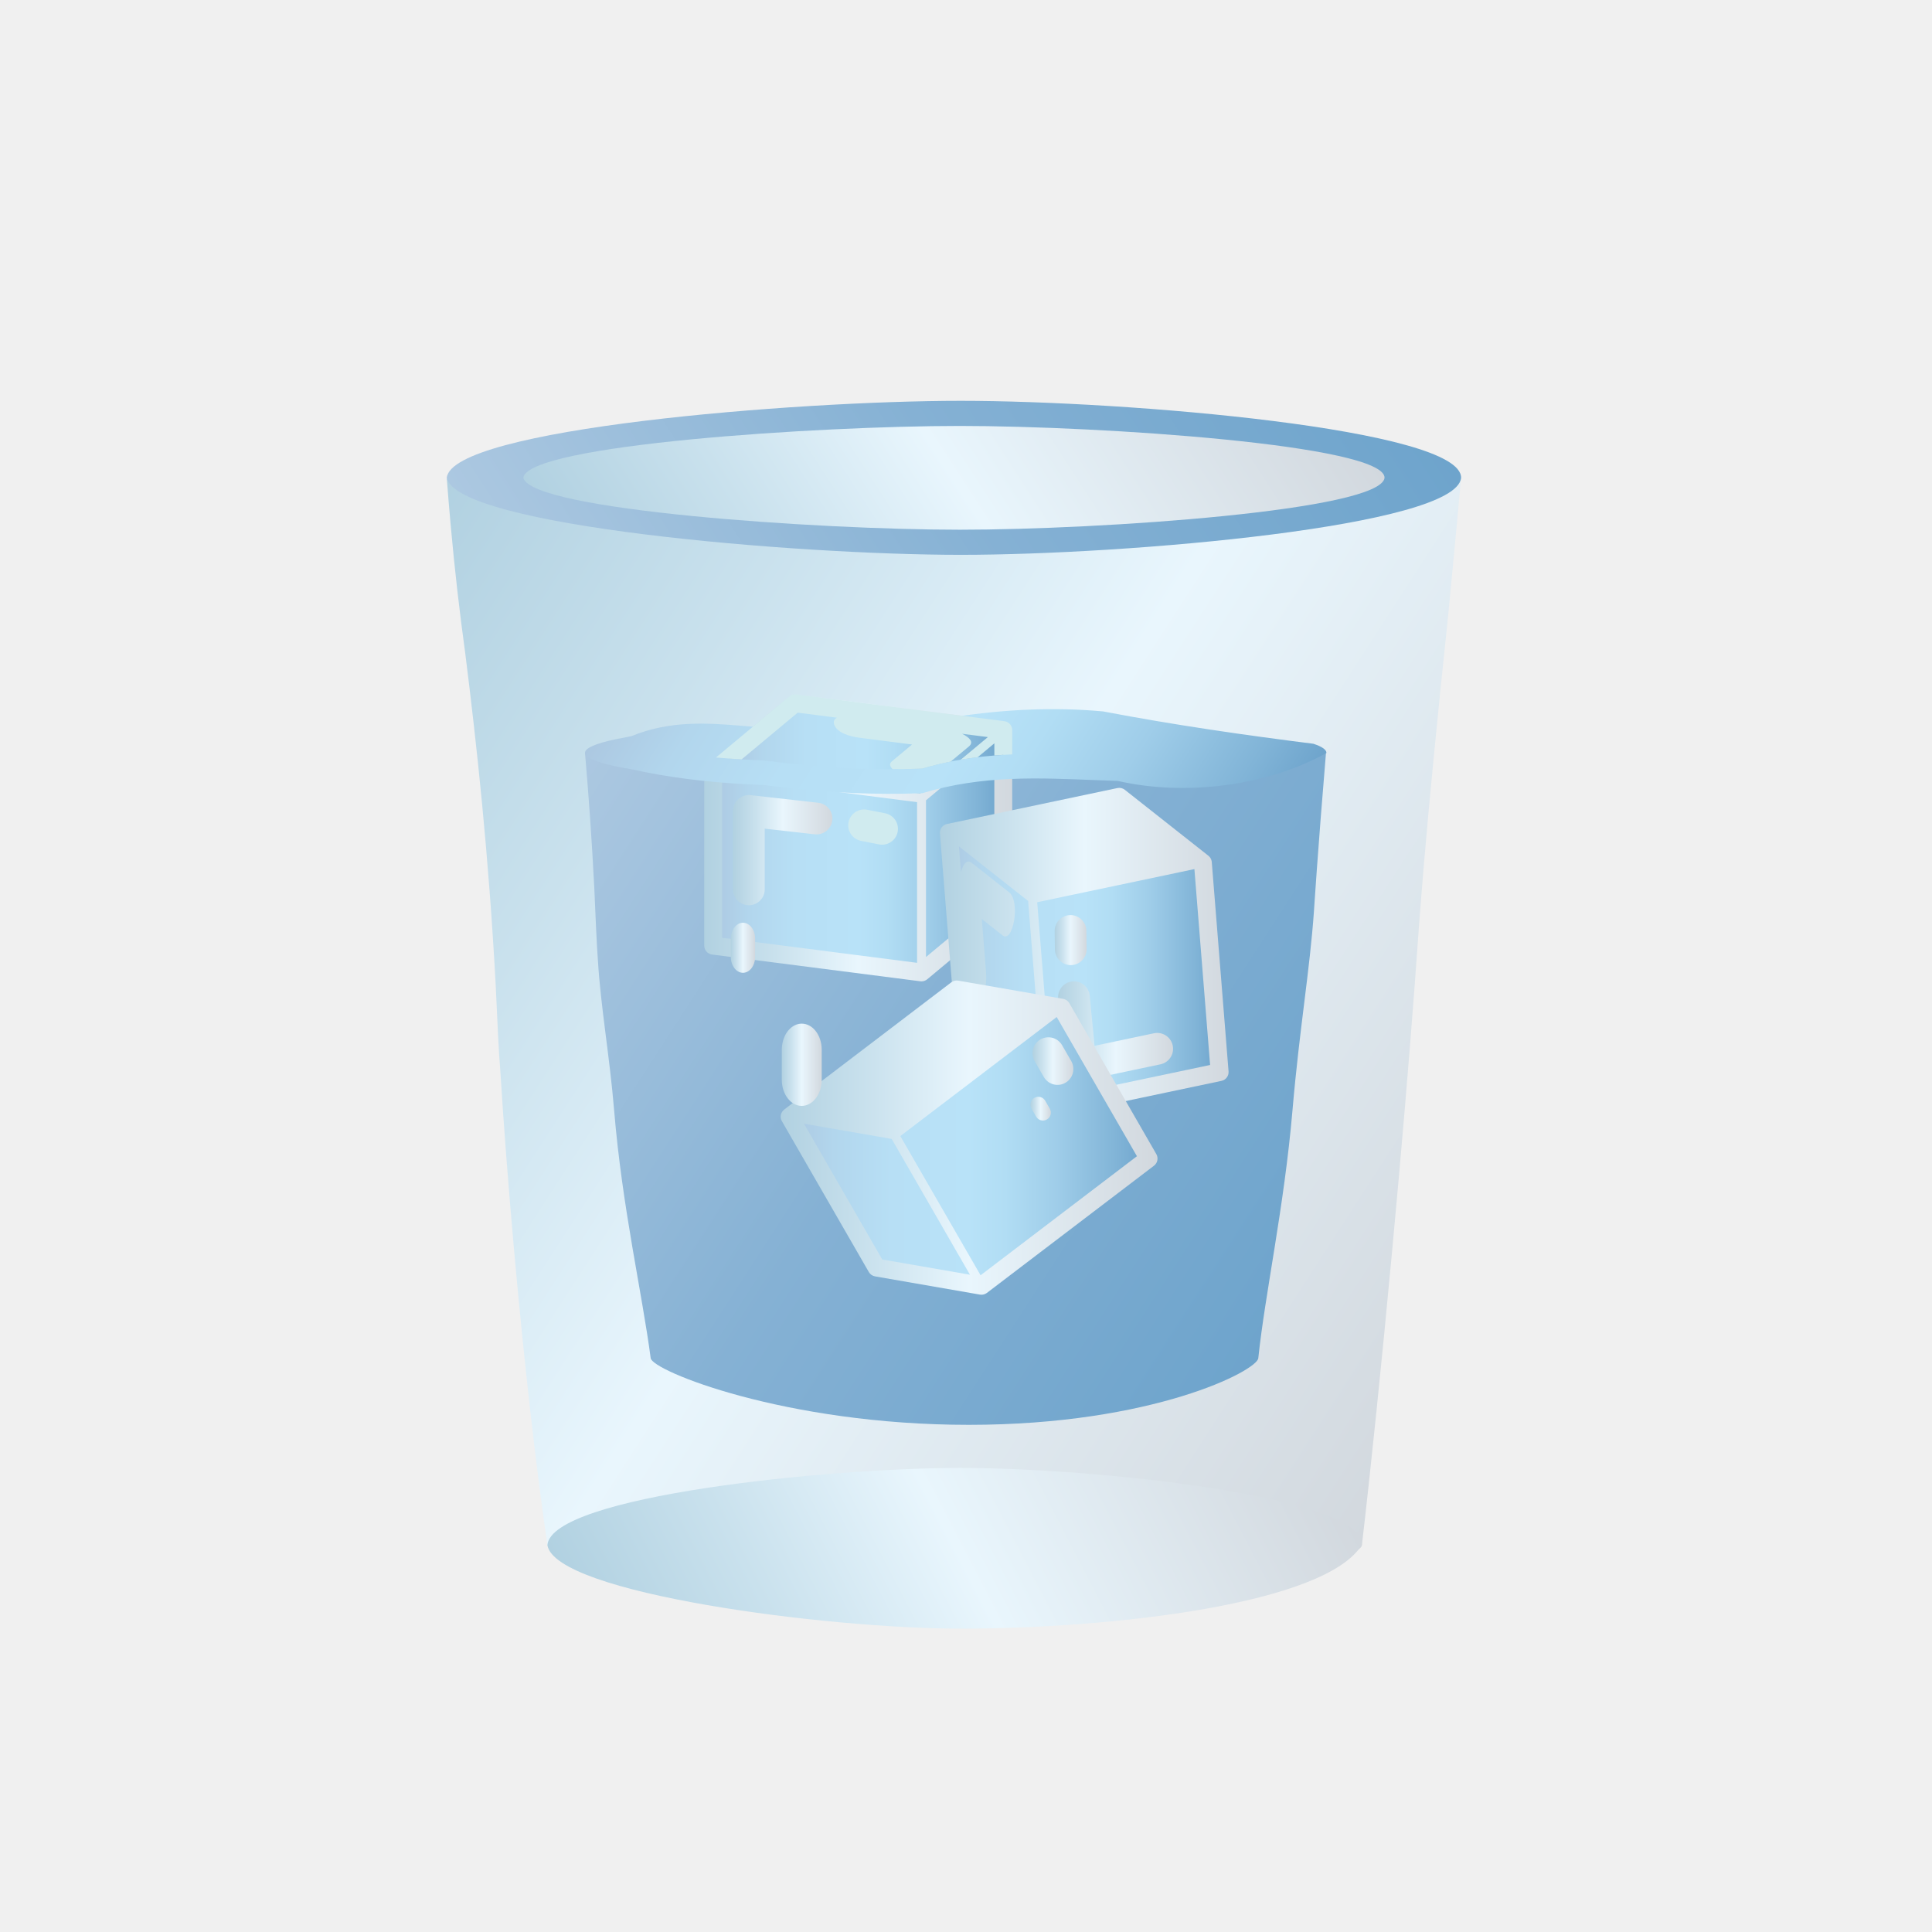
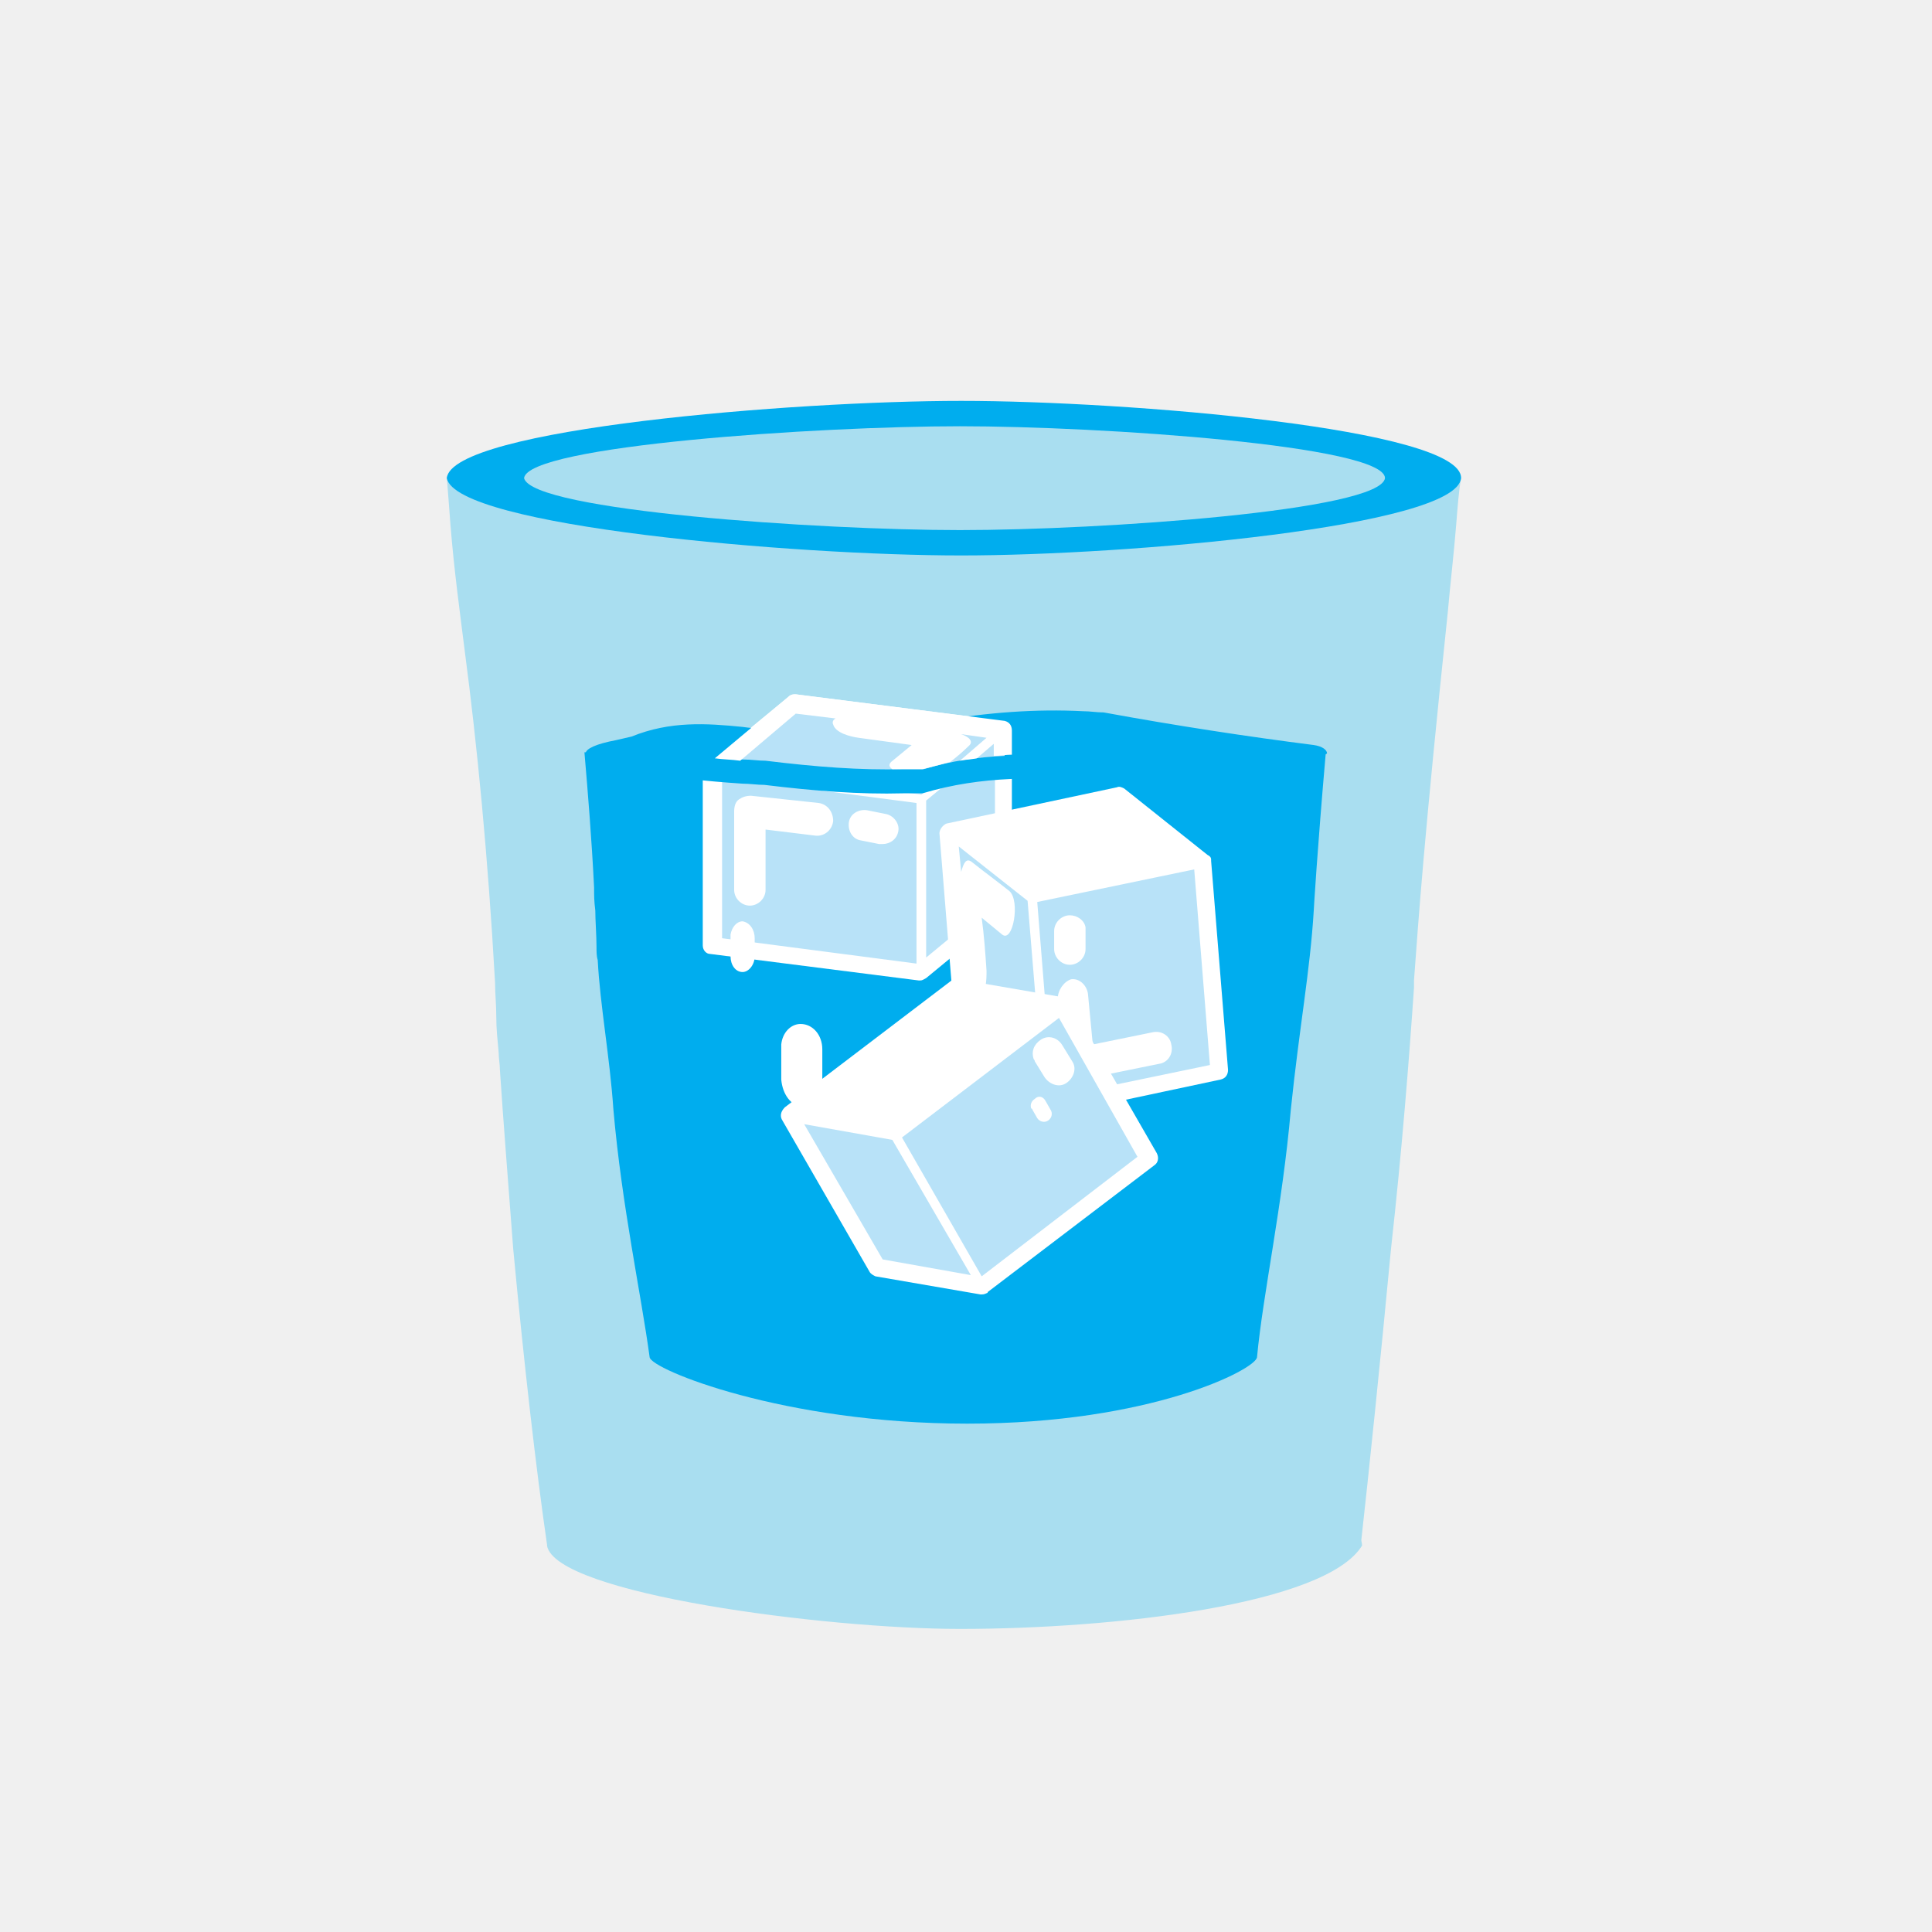
- <svg xmlns="http://www.w3.org/2000/svg" version="1.1" x="0px" y="0px" width="160px" height="160px" viewBox="0 0 160 160" enable-background="new 0 0 160 160" xml:space="preserve">
-   <linearGradient id="SVGID_1_" gradientUnits="userSpaceOnUse" x1="30.432" y1="49.727" x2="124.2" y2="110.372">
-     <stop offset="0" style="stop-color:#B1D1E1" />
-     <stop offset="0.231" style="stop-color:#C9E1ED" />
-     <stop offset="0.5" style="stop-color:#E9F6FD" />
-     <stop offset="1" style="stop-color:#D2D8DE" />
-   </linearGradient>
-   <path fill="url(#SVGID_1_)" d="M117.141,81.812c0.009-0.124,0.019-0.247,0.028-0.372     c0.002-0.027,0.004-0.058,0.007-0.085c0.001-0.021,0.003-0.043,0.004-0.066     c0.396-5.401,0.751-11.358,2.771-30.519c0.226-2.322,0.46-4.785,0.697-7.338     c0.122-1.312,0.24-2.601,0.353-3.859c-0.395,2.438-27.675,3.866-41.438,3.866     c-13.762,0-41.744-1.442-42.565-3.866c0.095,1.258,0.202,2.549,0.32,3.861     c0.34,3.802,0.76,7.401,1.207,10.63c0.959,7.616,1.94,16.696,2.519,27.37     c0.001,0.009,0.002,0.018,0.002,0.03c0.039,0.893,0.083,1.823,0.132,2.784     c0.042,0.952,0.087,1.907,0.154,2.991c0.028,0.451,0.06,0.908,0.095,1.366     c0.283,4.502,0.663,9.528,1.137,14.83c0.856,9.584,1.851,18.252,2.769,24.528     c0.11,1.234,14.9,4.191,35.319,4.191c20.416,0,32.019-2.954,32.135-4.187     c0.731-6.283,1.628-14.954,2.519-24.536C116.066,95.259,116.699,87.75,117.141,81.812z" />
-   <linearGradient id="SVGID_2_" gradientUnits="userSpaceOnUse" x1="46.825" y1="64.851" x2="109.029" y2="105.081">
-     <stop offset="0" style="stop-color:#ACC8E1" />
-     <stop offset="0.5" style="stop-color:#85B1D4" />
-     <stop offset="1" style="stop-color:#6EA4CC" />
-   </linearGradient>
-   <path fill="url(#SVGID_2_)" d="M108.817,75.442c0.005-0.068,0.323-5.078,0.996-13.098H48.447     c0.3,3.476,0.567,7.21,0.771,11.212c0,0.007,0.001,0.015,0.001,0.025     c0.03,0.746,0.043,1.057,0.082,1.861c0.033,0.796,0.09,2.061,0.143,2.969     c0.022,0.377,0.047,0.758,0.074,1.142c0.222,3.765,0.976,7.969,1.342,12.404     c0.661,8.016,2.341,15.265,3.026,20.515c0.081,1.032,11.116,5.527,26.348,5.527     c15.232,0,23.889-4.492,23.973-5.525c0.546-5.254,2.142-12.506,2.831-20.52     C107.625,85.118,108.47,80.407,108.817,75.442z" />
-   <linearGradient id="SVGID_3_" gradientUnits="userSpaceOnUse" x1="49.328" y1="58.768" x2="108.75" y2="20.337">
-     <stop offset="0" style="stop-color:#ACC8E1" />
-     <stop offset="0.5" style="stop-color:#85B1D4" />
-     <stop offset="1" style="stop-color:#6EA4CC" />
-   </linearGradient>
-   <path fill="url(#SVGID_3_)" d="M79.568,33.195c-13.769,0-42.186,2.314-42.569,6.378     c0.82,3.997,28.8,6.376,42.569,6.376c13.759,0,41.038-2.356,41.434-6.376     C121.061,35.532,93.327,33.195,79.568,33.195z" />
-   <linearGradient id="SVGID_4_" gradientUnits="userSpaceOnUse" x1="-208.795" y1="146.174" x2="-149.372" y2="107.742" gradientTransform="matrix(0.803 -0.0004 -0.0004 1 222.9001 0.8063)">
-     <stop offset="0" style="stop-color:#B1D1E1" />
-     <stop offset="0.231" style="stop-color:#C9E1ED" />
-     <stop offset="0.5" style="stop-color:#E9F6FD" />
-     <stop offset="1" style="stop-color:#D2D8DE" />
-   </linearGradient>
-   <path fill="url(#SVGID_4_)" d="M79.518,121.567c-11.056,0.005-33.875,2.332-34.185,6.397     c0.657,3.996,23.123,6.911,34.18,6.911c12.693,0,30.3-2.035,33.273-6.948     C112.837,123.886,90.567,121.561,79.518,121.567z" />
-   <linearGradient id="SVGID_5_" gradientUnits="userSpaceOnUse" x1="53.831" y1="55.853" x2="104.219" y2="23.265">
-     <stop offset="0" style="stop-color:#B1D1E1" />
-     <stop offset="0.231" style="stop-color:#C9E1ED" />
-     <stop offset="0.5" style="stop-color:#E9F6FD" />
-     <stop offset="1" style="stop-color:#D2D8DE" />
-   </linearGradient>
-   <path fill="url(#SVGID_5_)" d="M79.482,35.275c-11.691,0-35.819,1.559-36.145,4.298     c0.696,2.693,24.454,4.296,36.145,4.296c11.682,0,34.845-1.587,35.181-4.296     C114.714,36.85,91.165,35.275,79.482,35.275z" />
-   <linearGradient id="SVGID_6_" gradientUnits="userSpaceOnUse" x1="59.063" y1="69.387" x2="83.088" y2="69.387">
-     <stop offset="0" style="stop-color:#ACC8E1" />
-     <stop offset="0.124" style="stop-color:#B2D6ED" />
-     <stop offset="0.284" style="stop-color:#B7DFF5" />
-     <stop offset="0.5" style="stop-color:#B8E2F8" />
-     <stop offset="0.601" style="stop-color:#B1DDF4" />
-     <stop offset="0.744" style="stop-color:#9FCDE9" />
-     <stop offset="0.91" style="stop-color:#81B4D7" />
-     <stop offset="1" style="stop-color:#6EA4CC" />
-   </linearGradient>
-   <polygon fill-rule="evenodd" clip-rule="evenodd" fill="url(#SVGID_6_)" points="65.835,58.244 83.088,60.46     83.088,74.885 76.315,80.531 59.063,78.314 59.063,63.889" />
-   <linearGradient id="SVGID_7_" gradientUnits="userSpaceOnUse" x1="58.322" y1="69.388" x2="83.828" y2="69.388">
-     <stop offset="0" style="stop-color:#B1D1E1" />
-     <stop offset="0.231" style="stop-color:#C9E1ED" />
-     <stop offset="0.5" style="stop-color:#E9F6FD" />
-     <stop offset="1" style="stop-color:#D2D8DE" />
-   </linearGradient>
-   <path fill="url(#SVGID_7_)" d="M83.182,59.726l-17.252-2.216c-0.202-0.026-0.411,0.035-0.569,0.166     l-6.773,5.645c-0.169,0.141-0.266,0.349-0.266,0.569v14.425c0,0.372,0.277,0.687,0.646,0.735     l17.253,2.216c0.031,0.004,0.062,0.006,0.094,0.006c0.173,0,0.34-0.06,0.474-0.172l6.772-5.646     c0.169-0.14,0.266-0.349,0.266-0.568V60.46C83.828,60.088,83.552,59.774,83.182,59.726z      M66.062,59.019l3.254,0.418c-0.204,0.108-0.324,0.279-0.238,0.547     c0.234,0.744,1.421,1.025,2.073,1.109c1.461,0.188,2.923,0.376,4.384,0.563     c-0.559,0.467-1.12,0.933-1.679,1.399c-0.867,0.723,2.445,2.044,3.362,1.279     c1.007-0.839,2.014-1.678,3.021-2.517c0.452-0.377,0.016-0.759-0.564-1.049l2.136,0.275     l-5.609,4.675l-15.749-2.024L66.062,59.019z M59.804,64.357l16.142,2.074v13.306l-16.142-2.074V64.357     z M76.686,79.258v-12.98l5.661-4.719v12.979L76.686,79.258z" />
-   <linearGradient id="SVGID_8_" gradientUnits="userSpaceOnUse" x1="60.704" y1="70.406" x2="68.934" y2="70.406">
-     <stop offset="0" style="stop-color:#B1D1E1" />
-     <stop offset="0.231" style="stop-color:#C9E1ED" />
-     <stop offset="0.5" style="stop-color:#E9F6FD" />
-     <stop offset="1" style="stop-color:#D2D8DE" />
-   </linearGradient>
-   <path fill="url(#SVGID_8_)" d="M67.768,66.482l-5.604-0.631c-0.37-0.039-0.742,0.077-1.022,0.326     c-0.279,0.249-0.438,0.605-0.438,0.979v6.498c0,0.726,0.588,1.314,1.313,1.314     c0.726,0,1.314-0.588,1.314-1.314v-5.028l4.144,0.467c0.722,0.081,1.371-0.437,1.452-1.159     C69.007,67.214,68.489,66.564,67.768,66.482z" />
-   <path fill="#D0EBEF" d="M73.303,67.352l-1.488-0.292c-0.713-0.137-1.403,0.324-1.542,1.035     c-0.14,0.712,0.324,1.403,1.036,1.542l1.488,0.293c0.085,0.016,0.171,0.025,0.255,0.025     c0.615,0,1.164-0.434,1.287-1.061C74.479,68.182,74.015,67.492,73.303,67.352z" />
-   <linearGradient id="SVGID_9_" gradientUnits="userSpaceOnUse" x1="78.579" y1="78.875" x2="101.005" y2="78.875">
-     <stop offset="0" style="stop-color:#ACC8E1" />
-     <stop offset="0.124" style="stop-color:#B2D6ED" />
-     <stop offset="0.284" style="stop-color:#B7DFF5" />
-     <stop offset="0.5" style="stop-color:#B8E2F8" />
-     <stop offset="0.601" style="stop-color:#B1DDF4" />
-     <stop offset="0.744" style="stop-color:#9FCDE9" />
-     <stop offset="0.91" style="stop-color:#81B4D7" />
-     <stop offset="1" style="stop-color:#6EA4CC" />
-   </linearGradient>
-   <polygon fill-rule="evenodd" clip-rule="evenodd" fill="url(#SVGID_9_)" points="79.969,86.302 78.579,68.963     92.694,65.986 99.614,71.45 101.005,88.788 86.89,91.763" />
-   <linearGradient id="SVGID_10_" gradientUnits="userSpaceOnUse" x1="77.839" y1="78.875" x2="101.746" y2="78.875">
-     <stop offset="0" style="stop-color:#B1D1E1" />
-     <stop offset="0.231" style="stop-color:#C9E1ED" />
-     <stop offset="0.5" style="stop-color:#E9F6FD" />
-     <stop offset="1" style="stop-color:#D2D8DE" />
-   </linearGradient>
-   <path fill="url(#SVGID_10_)" d="M77.841,69.022l1.389,17.338c0.017,0.204,0.118,0.395,0.28,0.522     l6.921,5.463c0.172,0.136,0.396,0.189,0.612,0.143l14.115-2.975     c0.364-0.077,0.616-0.414,0.586-0.784l-1.39-17.34c-0.003-0.031-0.008-0.062-0.015-0.092     c-0.035-0.169-0.128-0.321-0.266-0.429l-6.922-5.461c-0.172-0.137-0.396-0.189-0.611-0.144     l-14.115,2.976C78.062,68.315,77.812,68.65,77.841,69.022z M80.681,85.92l-0.261-3.27     c0.146,0.177,0.339,0.259,0.583,0.121c0.68-0.383,0.71-1.601,0.658-2.257     c-0.117-1.469-0.235-2.938-0.353-4.407c0.572,0.451,1.144,0.904,1.715,1.355     c0.886,0.7,1.495-2.815,0.558-3.555c-1.028-0.811-2.058-1.625-3.086-2.435     c-0.461-0.365-0.746,0.141-0.91,0.768l-0.171-2.147l5.73,4.523l1.268,15.828L80.681,85.92z      M87.195,90.942l-1.3-16.223l13.02-2.744l1.3,16.222L87.195,90.942z" />
-   <linearGradient id="SVGID_11_" gradientUnits="userSpaceOnUse" x1="87.625" y1="85.392" x2="97.149" y2="85.392">
-     <stop offset="0" style="stop-color:#B1D1E1" />
-     <stop offset="0.231" style="stop-color:#C9E1ED" />
-     <stop offset="0.5" style="stop-color:#E9F6FD" />
-     <stop offset="1" style="stop-color:#D2D8DE" />
-   </linearGradient>
-   <path fill="url(#SVGID_11_)" d="M87.631,82.71l0.538,5.614c0.038,0.37,0.229,0.71,0.53,0.932     c0.301,0.222,0.682,0.303,1.048,0.226l6.358-1.34c0.71-0.15,1.164-0.846,1.015-1.556     c-0.15-0.71-0.846-1.164-1.556-1.015l-4.92,1.038l-0.397-4.151     c-0.071-0.724-0.712-1.252-1.435-1.181C88.091,81.347,87.562,81.988,87.631,82.71z" />
-   <linearGradient id="SVGID_12_" gradientUnits="userSpaceOnUse" x1="87.341" y1="77.855" x2="89.989" y2="77.855">
-     <stop offset="0" style="stop-color:#B1D1E1" />
-     <stop offset="0.231" style="stop-color:#C9E1ED" />
-     <stop offset="0.5" style="stop-color:#E9F6FD" />
-     <stop offset="1" style="stop-color:#D2D8DE" />
-   </linearGradient>
-   <path fill="url(#SVGID_12_)" d="M87.341,77.115l0.021,1.517c0.013,0.725,0.607,1.305,1.332,1.296     c0.725-0.011,1.305-0.607,1.296-1.332l-0.021-1.517c-0.002-0.087-0.012-0.173-0.029-0.255     c-0.127-0.601-0.664-1.049-1.303-1.041C87.911,75.794,87.33,76.39,87.341,77.115z" />
-   <linearGradient id="SVGID_13_" gradientUnits="userSpaceOnUse" x1="65.392" y1="94.212" x2="95.122" y2="94.212">
-     <stop offset="0" style="stop-color:#ACC8E1" />
-     <stop offset="0.124" style="stop-color:#B2D6ED" />
-     <stop offset="0.284" style="stop-color:#B7DFF5" />
-     <stop offset="0.5" style="stop-color:#B8E2F8" />
-     <stop offset="0.601" style="stop-color:#B1DDF4" />
-     <stop offset="0.744" style="stop-color:#9FCDE9" />
-     <stop offset="0.91" style="stop-color:#81B4D7" />
-     <stop offset="1" style="stop-color:#6EA4CC" />
-   </linearGradient>
-   <polygon fill-rule="evenodd" clip-rule="evenodd" fill="url(#SVGID_13_)" points="79.232,81.941 65.392,92.478     72.595,104.976 81.283,106.484 95.122,95.947 87.919,83.45" />
-   <linearGradient id="SVGID_14_" gradientUnits="userSpaceOnUse" x1="64.651" y1="94.213" x2="95.863" y2="94.213">
-     <stop offset="0" style="stop-color:#B1D1E1" />
-     <stop offset="0.231" style="stop-color:#C9E1ED" />
-     <stop offset="0.5" style="stop-color:#E9F6FD" />
-     <stop offset="1" style="stop-color:#D2D8DE" />
-   </linearGradient>
-   <path fill="url(#SVGID_14_)" d="M64.75,92.846l7.203,12.499c0.109,0.19,0.298,0.321,0.515,0.359     l8.686,1.509c0.173,0.03,0.348-0.002,0.497-0.089c0.026-0.015,0.053-0.032,0.078-0.05     l13.841-10.536c0.296-0.226,0.378-0.637,0.193-0.96l-7.204-12.497     c-0.109-0.192-0.298-0.324-0.515-0.36l-8.688-1.509c-0.202-0.035-0.412,0.016-0.575,0.141     L64.944,91.888C64.648,92.115,64.564,92.525,64.75,92.846z M94.156,95.753l-12.949,9.859L74.561,94.084     l12.95-9.859L94.156,95.753z M73.065,104.305l-6.482-11.245l7.261,1.261l6.482,11.245L73.065,104.305z" />
-   <linearGradient id="SVGID_15_" gradientUnits="userSpaceOnUse" x1="85.508" y1="87.874" x2="88.891" y2="87.874">
-     <stop offset="0" style="stop-color:#B1D1E1" />
-     <stop offset="0.231" style="stop-color:#C9E1ED" />
-     <stop offset="0.5" style="stop-color:#E9F6FD" />
-     <stop offset="1" style="stop-color:#D2D8DE" />
-   </linearGradient>
-   <path fill="url(#SVGID_15_)" d="M87.958,86.56l0.759,1.314c0.359,0.63,0.146,1.432-0.483,1.796     c-0.628,0.362-1.431,0.146-1.794-0.482l-0.758-1.315c-0.043-0.076-0.077-0.154-0.105-0.234     c-0.198-0.58,0.035-1.241,0.588-1.56C86.794,85.717,87.597,85.932,87.958,86.56z" />
-   <linearGradient id="SVGID_16_" gradientUnits="userSpaceOnUse" x1="85.337" y1="91.815" x2="87.026" y2="91.815">
-     <stop offset="0" style="stop-color:#B1D1E1" />
-     <stop offset="0.231" style="stop-color:#C9E1ED" />
-     <stop offset="0.5" style="stop-color:#E9F6FD" />
-     <stop offset="1" style="stop-color:#D2D8DE" />
-   </linearGradient>
-   <path fill="url(#SVGID_16_)" d="M86.561,91.159l0.378,0.656c0.18,0.314,0.073,0.715-0.24,0.896     c-0.314,0.181-0.715,0.073-0.896-0.24l-0.378-0.657c-0.021-0.038-0.039-0.076-0.053-0.117     c-0.099-0.29,0.016-0.62,0.293-0.779C85.979,90.738,86.38,90.845,86.561,91.159z" />
-   <linearGradient id="SVGID_17_" gradientUnits="userSpaceOnUse" x1="60.524" y1="78.49" x2="62.536" y2="78.49">
-     <stop offset="0" style="stop-color:#B1D1E1" />
-     <stop offset="0.231" style="stop-color:#C9E1ED" />
-     <stop offset="0.5" style="stop-color:#E9F6FD" />
-     <stop offset="1" style="stop-color:#D2D8DE" />
-   </linearGradient>
-   <path fill="url(#SVGID_17_)" d="M62.536,77.731v1.518c-0.002,0.725-0.451,1.312-1.007,1.314     c-0.555-0.001-1.004-0.589-1.006-1.314l0.001-1.518c0-0.087,0.007-0.173,0.02-0.255     c0.09-0.602,0.497-1.059,0.986-1.059C62.087,76.419,62.536,77.007,62.536,77.731z" />
-   <linearGradient id="SVGID_18_" gradientUnits="userSpaceOnUse" x1="64.745" y1="88.179" x2="68.051" y2="88.179">
-     <stop offset="0" style="stop-color:#B1D1E1" />
-     <stop offset="0.231" style="stop-color:#C9E1ED" />
-     <stop offset="0.5" style="stop-color:#E9F6FD" />
-     <stop offset="1" style="stop-color:#D2D8DE" />
-   </linearGradient>
-   <path fill="url(#SVGID_18_)" d="M68.051,86.932v2.494c-0.003,1.191-0.74,2.156-1.655,2.159     c-0.912-0.002-1.649-0.968-1.652-2.159l0.001-2.494c0-0.144,0.012-0.284,0.033-0.419     c0.147-0.989,0.817-1.74,1.621-1.74C67.313,84.775,68.051,85.741,68.051,86.932z" />
-   <linearGradient id="SVGID_19_" gradientUnits="userSpaceOnUse" x1="57.465" y1="48.316" x2="100.806" y2="76.346">
-     <stop offset="0" style="stop-color:#ACC8E1" />
-     <stop offset="0.124" style="stop-color:#B2D6ED" />
-     <stop offset="0.284" style="stop-color:#B7DFF5" />
-     <stop offset="0.5" style="stop-color:#B8E2F8" />
-     <stop offset="0.601" style="stop-color:#B1DDF4" />
-     <stop offset="0.744" style="stop-color:#9FCDE9" />
-     <stop offset="0.91" style="stop-color:#81B4D7" />
-     <stop offset="1" style="stop-color:#6EA4CC" />
-   </linearGradient>
-   <path fill="url(#SVGID_19_)" d="M109.853,62.358c-4.949,2.749-11.684,3.591-17.279,2.316     c-0.603-0.021-1.201-0.043-1.796-0.066c-4.758-0.185-9.413-0.429-14.396,1.081     c-0.524,0.021-1.046,0.035-1.569,0.044c-3.647,0.055-7.369-0.171-11.488-0.714     c-0.608-0.026-1.212-0.054-1.817-0.09c-3.01-0.173-6.059-0.522-9.21-1.222     c-0.488-0.078-0.935-0.162-1.338-0.248c-1.613-0.344-2.514-0.721-2.514-1.116     c0-0.396,0.901-0.773,2.514-1.116c0.403-0.086,0.85-0.169,1.339-0.265     c3.151-1.295,6.2-1.101,9.209-0.849c0.607,0.053,1.214,0.108,1.835,0.16     c4.342,1.026,8.531,0.096,12.595-0.462c0.586-0.081,1.169-0.155,1.756-0.216     c4.086-0.714,8.08-1.011,11.992-0.8c0.558,0.03,1.116,0.071,1.671,0.122     c5.97,1.139,11.863,1.981,17.409,2.678C109.464,61.821,109.853,62.08,109.853,62.358z" />
-   <linearGradient id="SVGID_20_" gradientUnits="userSpaceOnUse" x1="60.357" y1="60.975" x2="83.088" y2="60.975">
-     <stop offset="0" style="stop-color:#ACC8E1" />
-     <stop offset="0.124" style="stop-color:#B2D6ED" />
-     <stop offset="0.284" style="stop-color:#B7DFF5" />
-     <stop offset="0.5" style="stop-color:#B8E2F8" />
-     <stop offset="0.601" style="stop-color:#B1DDF4" />
-     <stop offset="0.744" style="stop-color:#9FCDE9" />
-     <stop offset="0.91" style="stop-color:#81B4D7" />
-     <stop offset="1" style="stop-color:#6EA4CC" />
-   </linearGradient>
-   <path fill="url(#SVGID_20_)" d="M60.357,62.811c0.384,0.028,0.77,0.062,1.152,0.084     c0.605,0.035,1.208,0.064,1.817,0.09c4.12,0.543,7.841,0.769,11.488,0.714     c0.523-0.009,1.045-0.023,1.569-0.044c2.291-0.695,4.511-1.008,6.705-1.137v-2.057l-17.253-2.217     L60.357,62.811z" />
-   <path fill="#D0EBEF" d="M83.182,59.726l-17.252-2.216c-0.202-0.026-0.411,0.035-0.569,0.166l-6.068,5.057     c0.712,0.063,1.421,0.114,2.127,0.155l4.642-3.869l3.254,0.418     c-0.204,0.108-0.324,0.279-0.238,0.547c0.234,0.744,1.421,1.025,2.073,1.109     c1.461,0.188,2.923,0.376,4.384,0.563c-0.559,0.467-1.12,0.933-1.679,1.399     c-0.226,0.188-0.164,0.417,0.06,0.638c0.298-0.001,0.601,0.008,0.899,0.004     c0.523-0.009,1.045-0.023,1.569-0.044c0.792-0.24,1.573-0.423,2.349-0.581     c0.502-0.418,1.005-0.837,1.507-1.255c0.452-0.377,0.016-0.759-0.564-1.049l2.136,0.275     l-2.249,1.874c0.47-0.081,0.938-0.148,1.403-0.205l1.382-1.152v1.008     c0.495-0.039,0.989-0.074,1.481-0.093v-2.014C83.828,60.088,83.552,59.774,83.182,59.726z" />
+ <svg xmlns="http://www.w3.org/2000/svg" version="1.1" width="160px" height="160px" viewBox="-219 321 160 160">
+   <path fill="#A9DEF0" d="M-101.9,402.8c0-0.1,0-0.2,0-0.4c0,0,0-0.1,0-0.1c0,0,0,0,0-0.1c0.4-5.4,0.8-11.4,2.8-30.5 c0.2-2.3,0.5-4.8,0.7-7.3c0.1-1.3,0.2-2.6,0.4-3.9c-0.4,2.4-27.7,3.9-41.4,3.9c-13.8,0-41.7-1.4-42.6-3.9c0.1,1.3,0.2,2.5,0.3,3.9 c0.3,3.8,0.8,7.4,1.2,10.6c1,7.6,1.9,16.7,2.5,27.4c0,0,0,0,0,0c0,0.9,0.1,1.8,0.1,2.8c0,1,0.1,1.9,0.2,3c0,0.5,0.1,0.9,0.1,1.4 c0.3,4.5,0.7,9.5,1.1,14.8c0.9,9.6,1.9,18.3,2.8,24.5c0.1,1.2,14.9,4.2,35.3,4.2c20.4,0,32-3,32.1-4.2c0.7-6.3,1.6-15,2.5-24.5 C-102.9,416.3-102.3,408.7-101.9,402.8z" />
+   <path fill="#00ADEE" d="M-110.2,396.4c0-0.1,0.3-5.1,1-13.1h-61.4c0.3,3.5,0.6,7.2,0.8,11.2c0,0,0,0,0,0c0,0.7,0,1.1,0.1,1.9 c0,0.8,0.1,2.1,0.1,3c0,0.4,0,0.8,0.1,1.1c0.2,3.8,1,8,1.3,12.4c0.7,8,2.3,15.3,3,20.5c0.1,1,11.1,5.5,26.3,5.5 c15.2,0,23.9-4.5,24-5.5c0.5-5.3,2.1-12.5,2.8-20.5C-111.4,406.1-110.5,401.4-110.2,396.4z" />
+   <path fill="#00ADEE" d="M-139.4,354.2c-13.8,0-42.2,2.3-42.6,6.4c0.8,4,28.8,6.4,42.6,6.4c13.8,0,41-2.4,41.4-6.4 C-97.9,356.5-125.7,354.2-139.4,354.2z" />
+   <path fill="#A9DEF0" d="M-139.5,442.6c-11.1,0-33.9,2.3-34.2,6.4c0.7,4,23.1,6.9,34.2,6.9c12.7,0,30.3-2,33.3-6.9 C-106.2,444.9-128.4,442.6-139.5,442.6z" />
+   <path fill="#A9DEF0" d="M-139.5,356.3c-11.7,0-35.8,1.6-36.1,4.3c0.7,2.7,24.5,4.3,36.1,4.3c11.7,0,34.8-1.6,35.2-4.3 C-104.3,357.9-127.8,356.3-139.5,356.3z" />
+   <polygon fill="#B8E2F8" points="-153.2,379.2 -135.9,381.5 -135.9,395.9 -142.7,401.5 -159.9,399.3 -159.9,384.9 " />
+   <path fill="#FFFFFF" d="M-135.8,380.7l-17.3-2.2c-0.2,0-0.4,0-0.6,0.2l-6.8,5.6c-0.2,0.1-0.3,0.3-0.3,0.6v14.4 c0,0.4,0.3,0.7,0.6,0.7l17.3,2.2c0,0,0.1,0,0.1,0c0.2,0,0.3-0.1,0.5-0.2l6.8-5.6c0.2-0.1,0.3-0.3,0.3-0.6v-14.4 C-135.2,381.1-135.4,380.8-135.8,380.7z M-152.9,380l3.3,0.4c-0.2,0.1-0.3,0.3-0.2,0.5c0.2,0.7,1.4,1,2.1,1.1 c1.5,0.2,2.9,0.4,4.4,0.6c-0.6,0.5-1.1,0.9-1.7,1.4c-0.9,0.7,2.4,2,3.4,1.3c1-0.8,2-1.7,3-2.5c0.5-0.4,0-0.8-0.6-1l2.1,0.3l-5.6,4.7 l-15.7-2L-152.9,380z M-159.2,385.4l16.1,2.1v13.3l-16.1-2.1V385.4z M-142.3,400.3v-13l5.7-4.7v13L-142.3,400.3z" />
+   <path fill="#FFFFFF" d="M-151.2,387.5l-5.6-0.6c-0.4,0-0.7,0.1-1,0.3c-0.3,0.2-0.4,0.6-0.4,1v6.5c0,0.7,0.6,1.3,1.3,1.3 c0.7,0,1.3-0.6,1.3-1.3v-5l4.1,0.5c0.7,0.1,1.4-0.4,1.5-1.2C-150,388.2-150.5,387.6-151.2,387.5z" />
+   <path fill="#FFFFFF" d="M-145.7,388.4l-1.5-0.3c-0.7-0.1-1.4,0.3-1.5,1c-0.1,0.7,0.3,1.4,1,1.5l1.5,0.3c0.1,0,0.2,0,0.3,0 c0.6,0,1.2-0.4,1.3-1.1C-144.5,389.2-145,388.5-145.7,388.4z" />
+   <polygon fill="#B8E2F8" points="-139,407.3 -140.4,390 -126.3,387 -119.4,392.4 -118,409.8 -132.1,412.8 " />
+   <path fill="#FFFFFF" d="M-141.2,390l1.4,17.3c0,0.2,0.1,0.4,0.3,0.5l6.9,5.5c0.2,0.1,0.4,0.2,0.6,0.1l14.1-3 c0.4-0.1,0.6-0.4,0.6-0.8l-1.4-17.3c0,0,0-0.1,0-0.1c0-0.2-0.1-0.3-0.3-0.4l-6.9-5.5c-0.2-0.1-0.4-0.2-0.6-0.1l-14.1,3 C-140.9,389.3-141.2,389.7-141.2,390z M-138.3,406.9l-0.3-3.3c0.1,0.2,0.3,0.3,0.6,0.1c0.7-0.4,0.7-1.6,0.7-2.3 c-0.1-1.5-0.2-2.9-0.4-4.4c0.6,0.5,1.1,0.9,1.7,1.4c0.9,0.7,1.5-2.8,0.6-3.6c-1-0.8-2.1-1.6-3.1-2.4c-0.5-0.4-0.7,0.1-0.9,0.8 l-0.2-2.1l5.7,4.5l1.3,15.8L-138.3,406.9z M-131.8,411.9l-1.3-16.2l13-2.7l1.3,16.2L-131.8,411.9z" />
+   <path fill="#FFFFFF" d="M-131.4,403.7l0.5,5.6c0,0.4,0.2,0.7,0.5,0.9c0.3,0.2,0.7,0.3,1,0.2l6.4-1.3c0.7-0.1,1.2-0.8,1-1.6 c-0.1-0.7-0.8-1.2-1.6-1l-4.9,1l-0.4-4.2c-0.1-0.7-0.7-1.3-1.4-1.2C-130.9,402.3-131.4,403-131.4,403.7z" />
+   <path fill="#FFFFFF" d="M-131.7,398.1l0,1.5c0,0.7,0.6,1.3,1.3,1.3c0.7,0,1.3-0.6,1.3-1.3l0-1.5c0-0.1,0-0.2,0-0.3 c-0.1-0.6-0.7-1-1.3-1C-131.1,396.8-131.7,397.4-131.7,398.1z" />
+   <polygon fill="#B8E2F8" points="-139.8,402.9 -153.6,413.5 -146.4,426 -137.7,427.5 -123.9,416.9 -131.1,404.5 " />
+   <path fill="#FFFFFF" d="M-154.2,413.8l7.2,12.5c0.1,0.2,0.3,0.3,0.5,0.4l8.7,1.5c0.2,0,0.3,0,0.5-0.1c0,0,0.1,0,0.1-0.1l13.8-10.5 c0.3-0.2,0.4-0.6,0.2-1l-7.2-12.5c-0.1-0.2-0.3-0.3-0.5-0.4l-8.7-1.5c-0.2,0-0.4,0-0.6,0.1l-13.8,10.5 C-154.4,413.1-154.4,413.5-154.2,413.8z M-124.8,416.8l-12.9,9.9l-6.6-11.5l13-9.9L-124.8,416.8z M-145.9,425.3l-6.5-11.2l7.3,1.3 l6.5,11.2L-145.9,425.3z" />
+   <path fill="#FFFFFF" d="M-131,407.6l0.8,1.3c0.4,0.6,0.1,1.4-0.5,1.8c-0.6,0.4-1.4,0.1-1.8-0.5l-0.8-1.3c0-0.1-0.1-0.2-0.1-0.2 c-0.2-0.6,0-1.2,0.6-1.6C-132.2,406.7-131.4,406.9-131,407.6z" />
+   <path fill="#FFFFFF" d="M-132.4,412.2l0.4,0.7c0.2,0.3,0.1,0.7-0.2,0.9c-0.3,0.2-0.7,0.1-0.9-0.2l-0.4-0.7c0,0,0-0.1-0.1-0.1 c-0.1-0.3,0-0.6,0.3-0.8C-133,411.7-132.6,411.8-132.4,412.2z" />
+   <path fill="#FFFFFF" d="M-156.5,398.7v1.5c0,0.7-0.5,1.3-1,1.3c-0.6,0-1-0.6-1-1.3l0-1.5c0-0.1,0-0.2,0-0.3c0.1-0.6,0.5-1.1,1-1.1 C-156.9,397.4-156.5,398-156.5,398.7z" />
+   <path fill="#FFFFFF" d="M-150.9,407.9v2.5c0,1.2-0.7,2.2-1.7,2.2c-0.9,0-1.6-1-1.7-2.2l0-2.5c0-0.1,0-0.3,0-0.4 c0.1-1,0.8-1.7,1.6-1.7C-151.7,405.8-150.9,406.7-150.9,407.9z" />
+   <path fill="#00ADEE" d="M-109.1,383.4c-4.9,2.7-11.7,3.6-17.3,2.3c-0.6,0-1.2,0-1.8-0.1c-4.8-0.2-9.4-0.4-14.4,1.1c-0.5,0-1,0-1.6,0 c-3.6,0.1-7.4-0.2-11.5-0.7c-0.6,0-1.2-0.1-1.8-0.1c-3-0.2-6.1-0.5-9.2-1.2c-0.5-0.1-0.9-0.2-1.3-0.2c-1.6-0.3-2.5-0.7-2.5-1.1 c0-0.4,0.9-0.8,2.5-1.1c0.4-0.1,0.9-0.2,1.3-0.3c3.2-1.3,6.2-1.1,9.2-0.8c0.6,0.1,1.2,0.1,1.8,0.2c4.3,1,8.5,0.1,12.6-0.5 c0.6-0.1,1.2-0.2,1.8-0.2c4.1-0.7,8.1-1,12-0.8c0.6,0,1.1,0.1,1.7,0.1c6,1.1,11.9,2,17.4,2.7C-109.5,382.8-109.1,383.1-109.1,383.4z " />
+   <path fill="#B8E2F8" d="M-158.6,383.8c0.4,0,0.8,0.1,1.2,0.1c0.6,0,1.2,0.1,1.8,0.1c4.1,0.5,7.8,0.8,11.5,0.7 c0.5,0,1,0,1.6,0c2.3-0.7,4.5-1,6.7-1.1v-2.1l-17.3-2.2L-158.6,383.8z" />
+   <path fill="#FFFFFF" d="M-135.8,380.7l-17.3-2.2c-0.2,0-0.4,0-0.6,0.2l-6.1,5.1c0.7,0.1,1.4,0.1,2.1,0.2l4.6-3.9l3.3,0.4 c-0.2,0.1-0.3,0.3-0.2,0.5c0.2,0.7,1.4,1,2.1,1.1c1.5,0.2,2.9,0.4,4.4,0.6c-0.6,0.5-1.1,0.9-1.7,1.4c-0.2,0.2-0.2,0.4,0.1,0.6 c0.3,0,0.6,0,0.9,0c0.5,0,1,0,1.6,0c0.8-0.2,1.6-0.4,2.3-0.6c0.5-0.4,1-0.8,1.5-1.3c0.5-0.4,0-0.8-0.6-1l2.1,0.3l-2.2,1.9 c0.5-0.1,0.9-0.1,1.4-0.2l1.4-1.2v1c0.5,0,1-0.1,1.5-0.1v-2C-135.2,381.1-135.4,380.8-135.8,380.7z" />
</svg>
